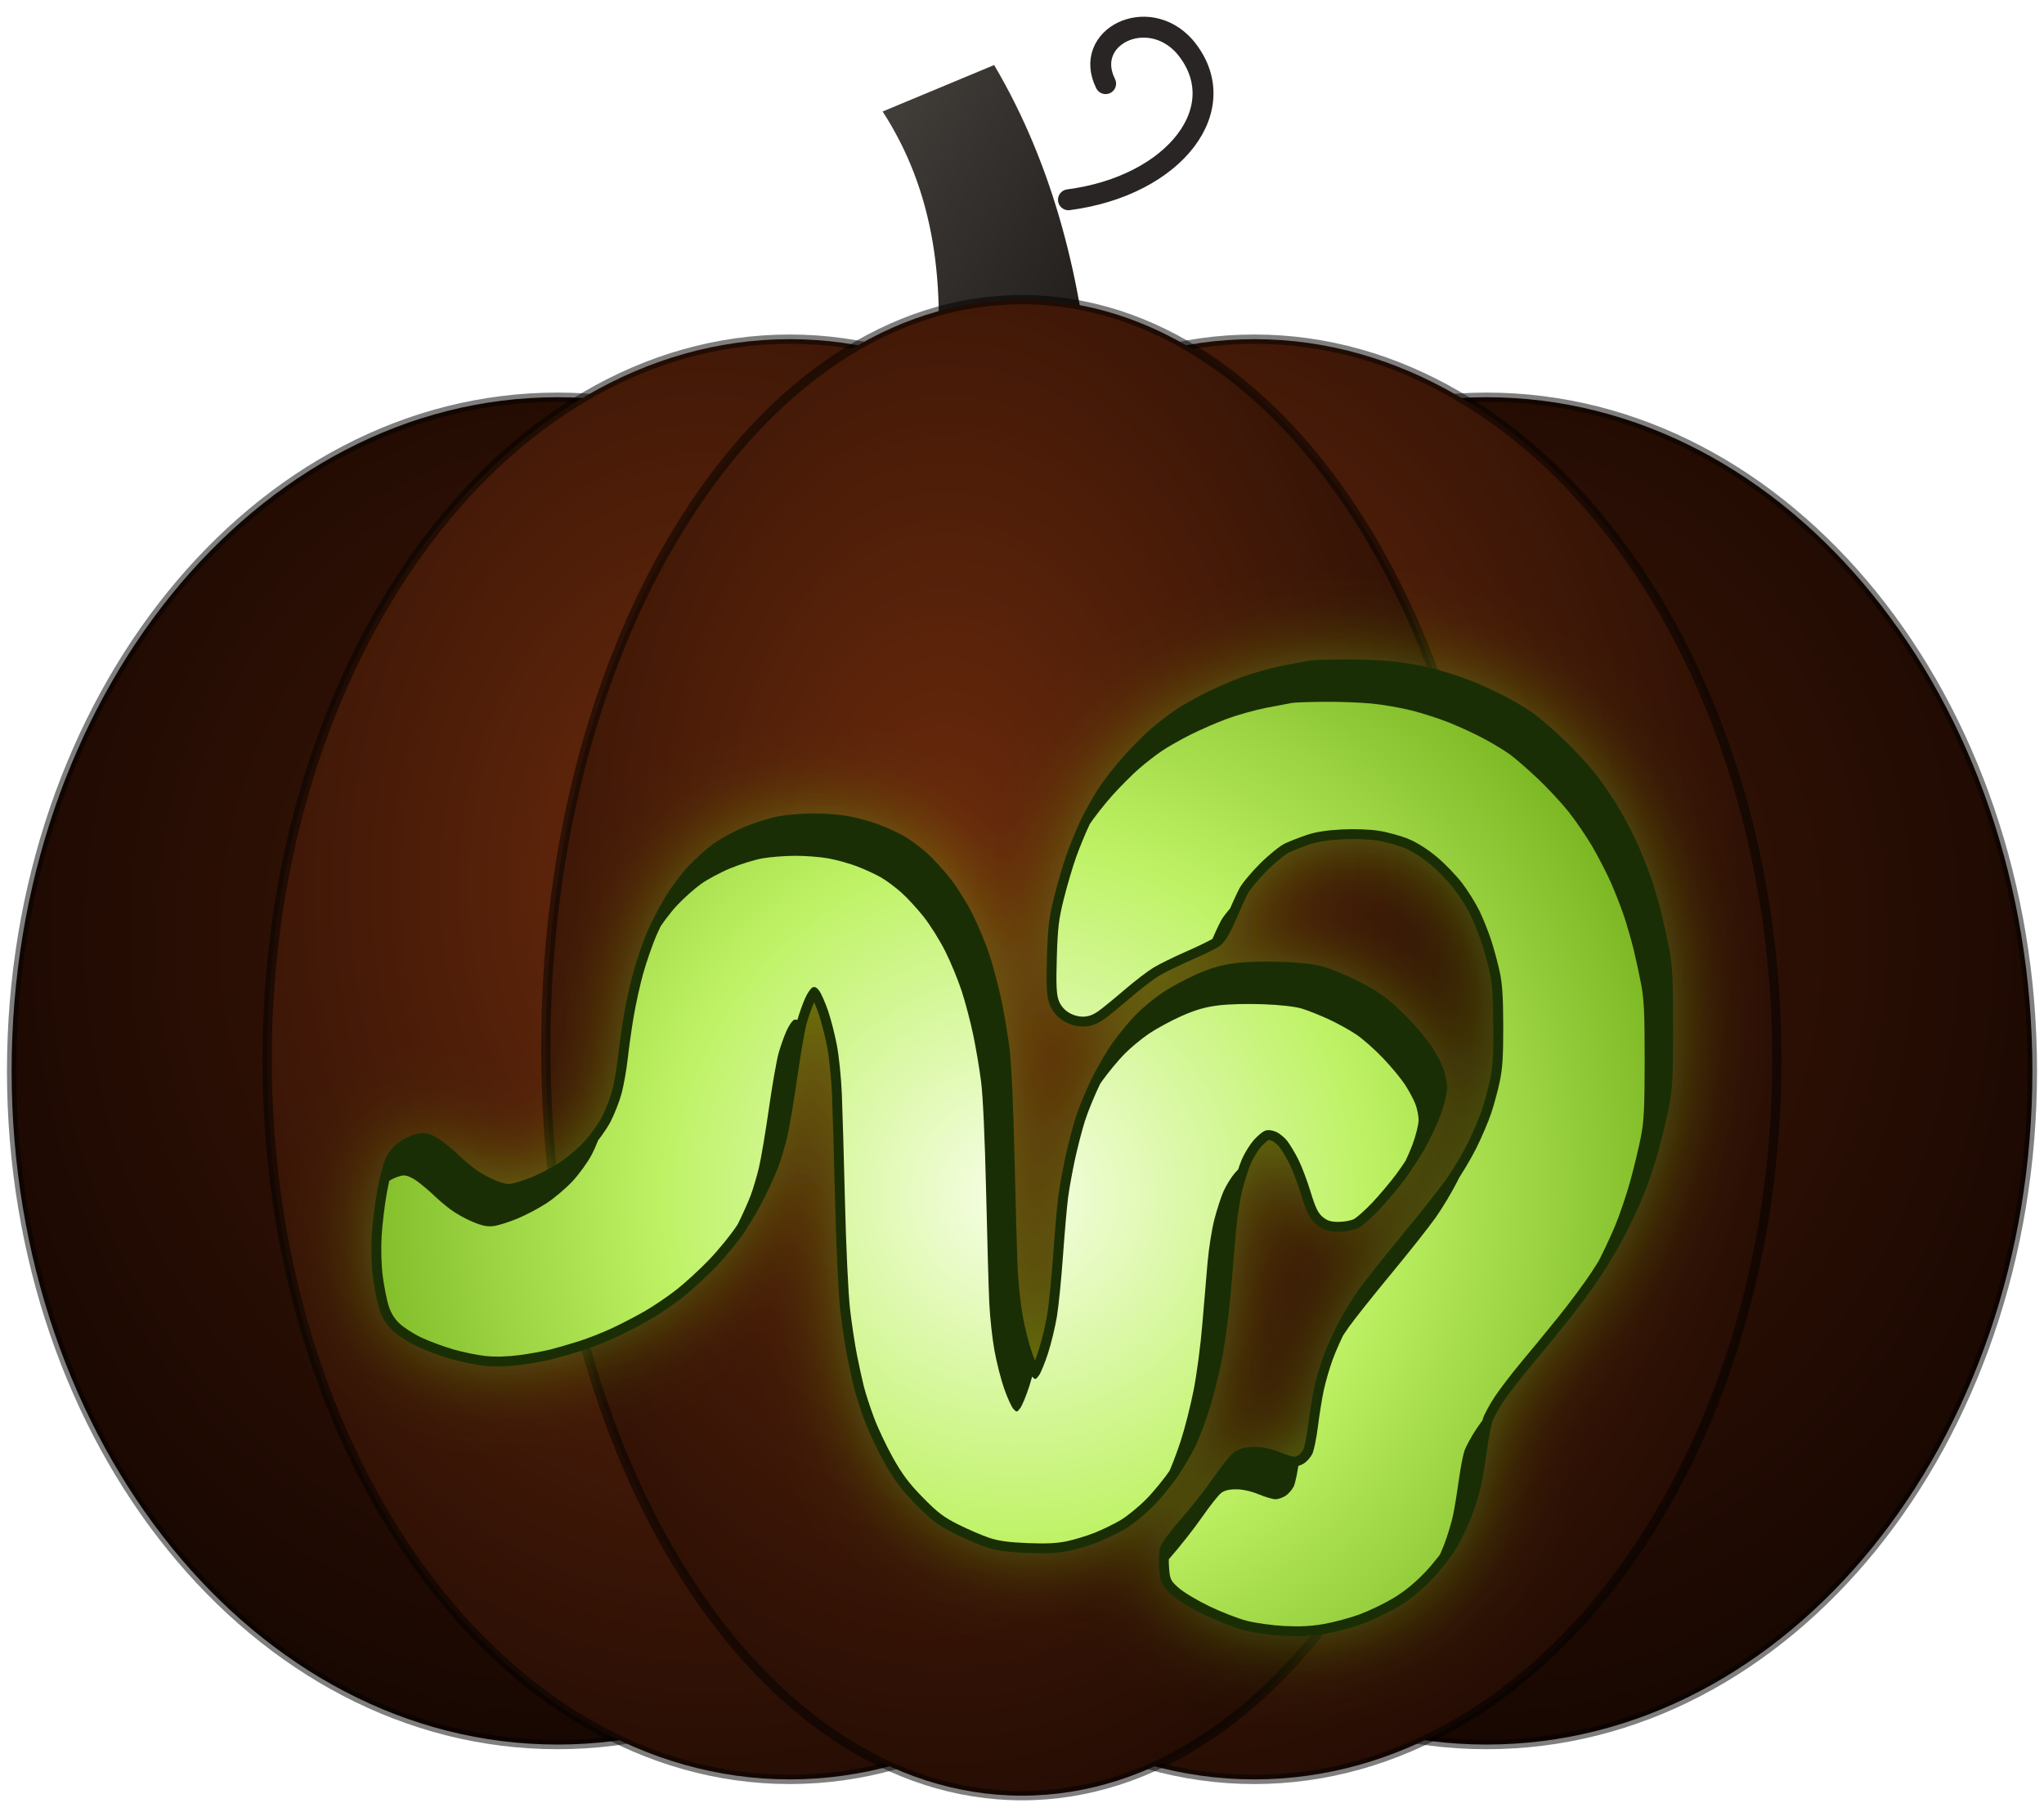
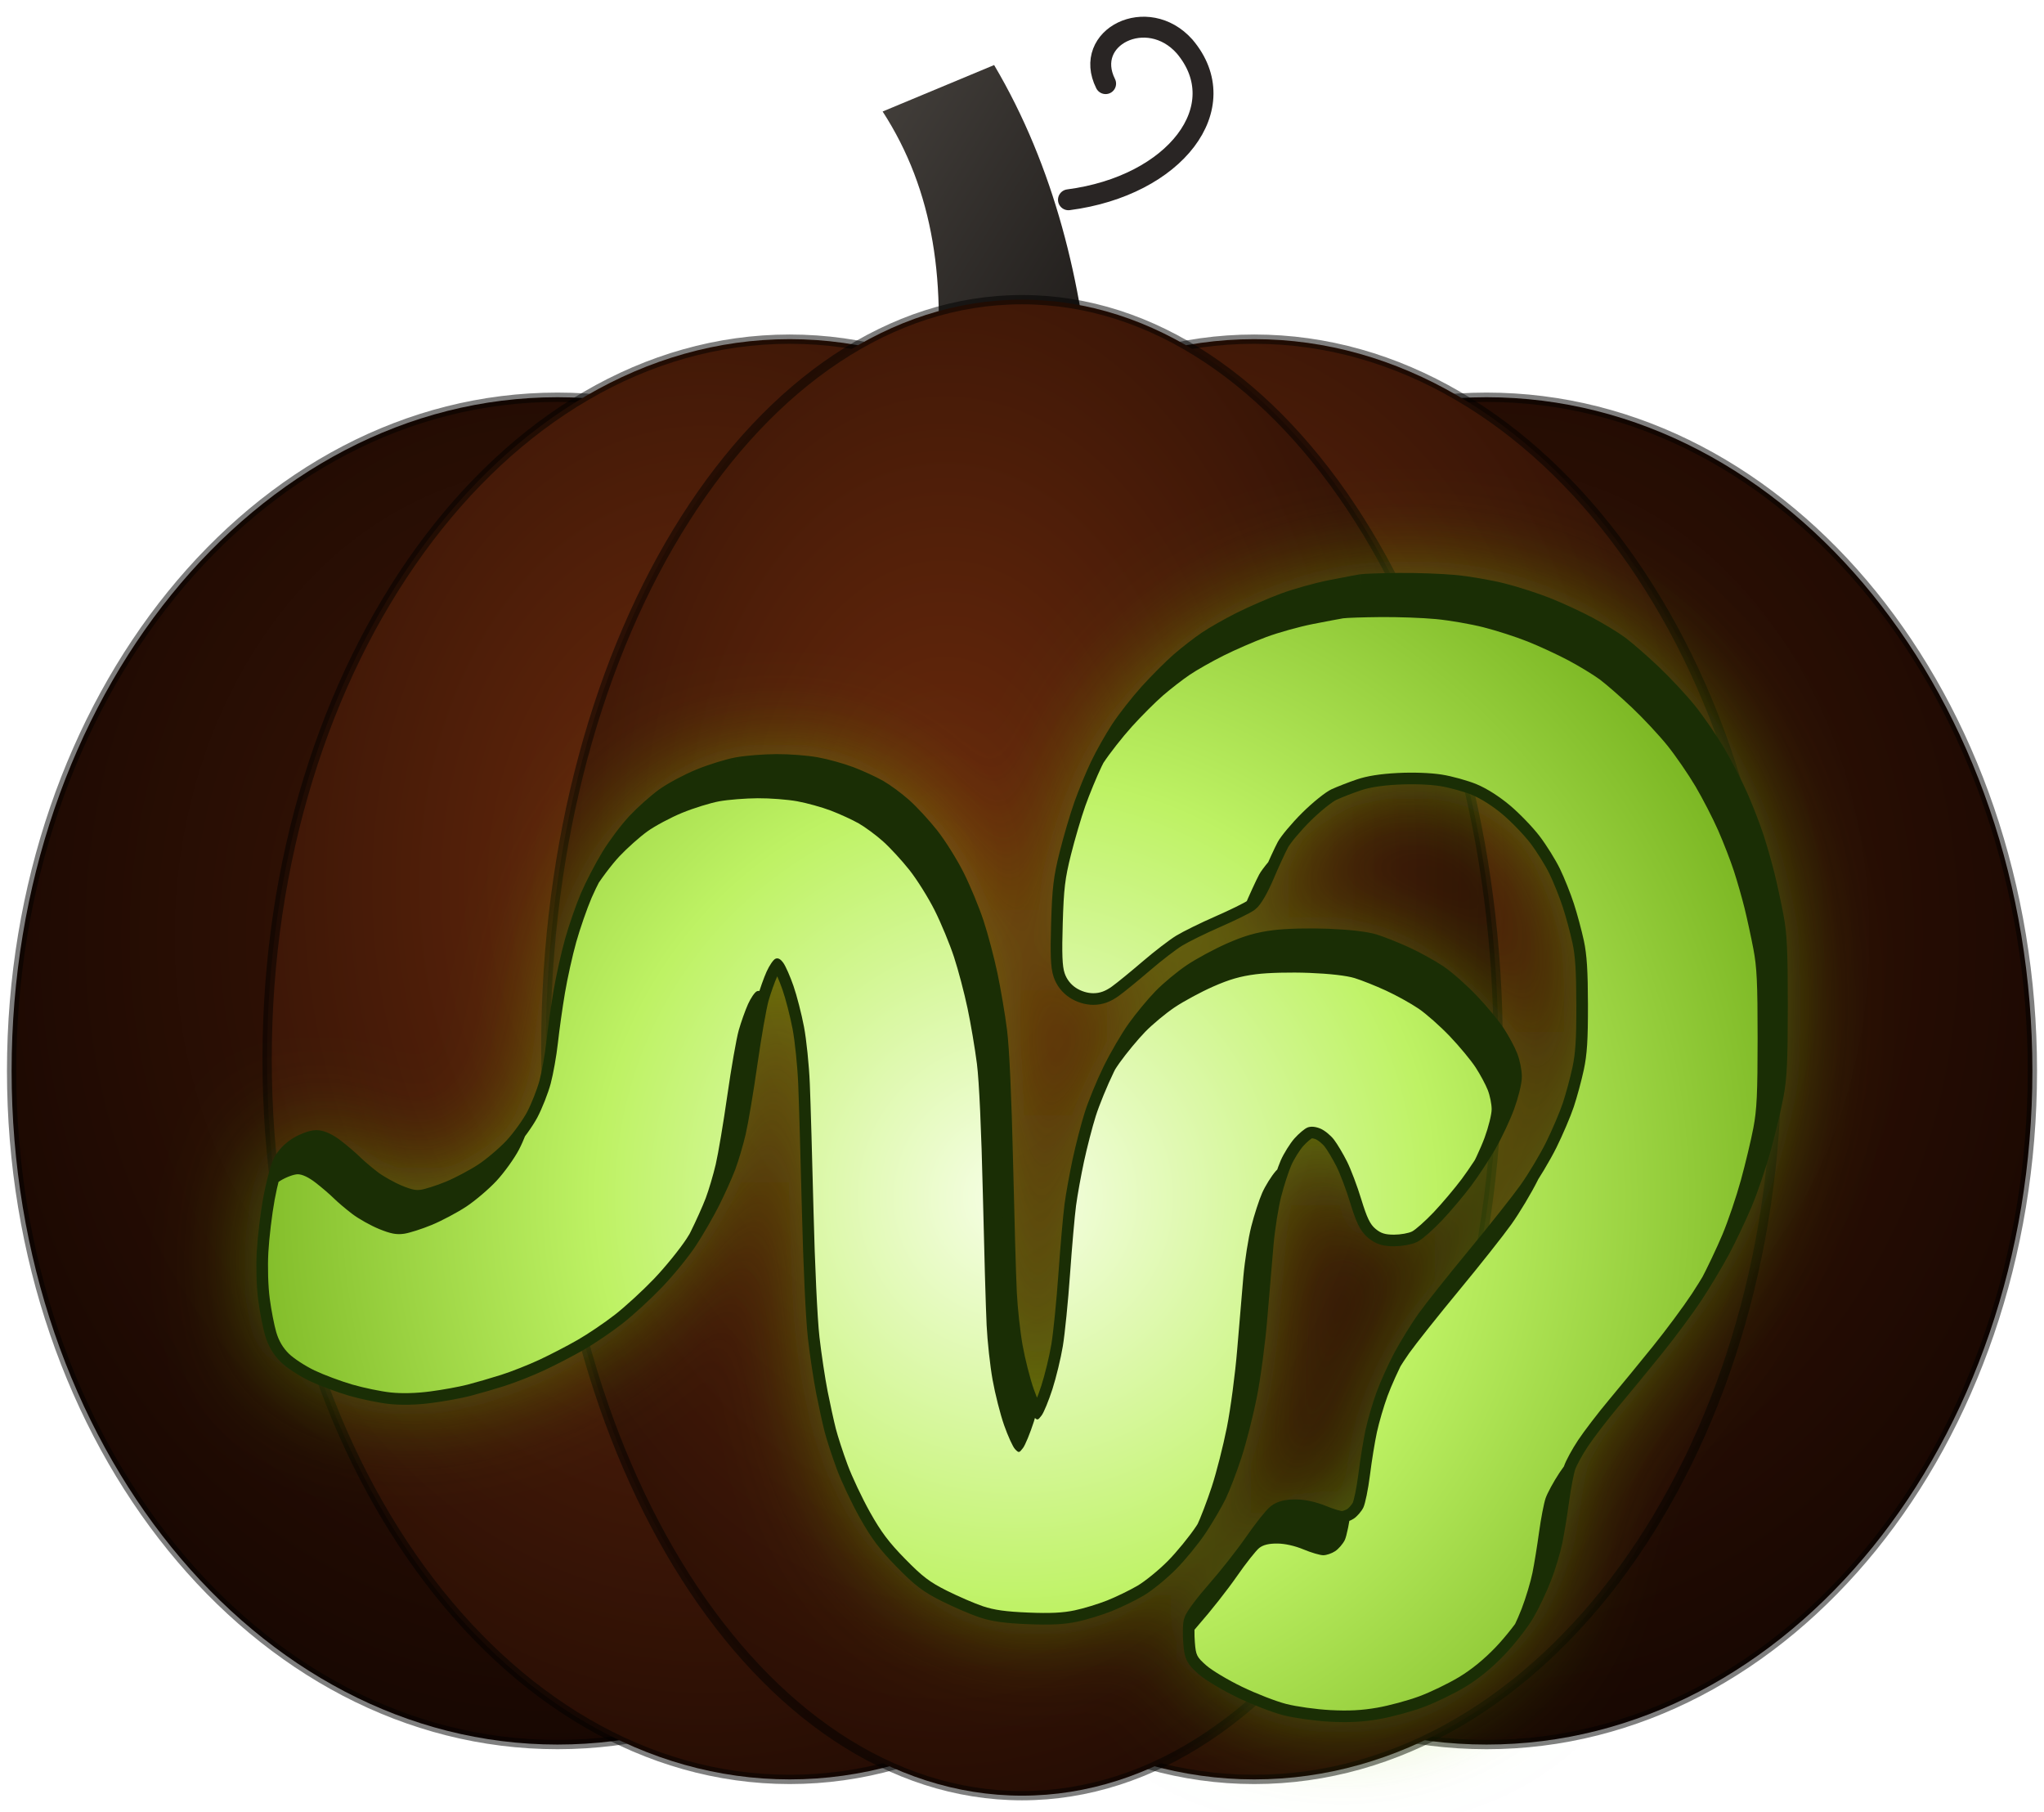
<svg xmlns="http://www.w3.org/2000/svg" viewBox="60 64 880 780">
  <defs>
    <path id="l" d="M471 .68c-1.38.23-7.23 1.33-13 2.46s-14.77 3.64-20 5.58-13.55 5.56-18.5 8.04-11.48 6.18-14.5 8.23c-3.02 2.04-8.2 6.05-11.5 8.91s-9.33 8.89-13.4 13.4-9.61 11.57-12.31 15.7c-2.71 4.13-6.64 11.1-8.74 15.5s-5.26 12.05-7.01 17-4.53 14.4-6.18 21c-2.56 10.26-3.07 14.54-3.52 29.5-.4 13.19-.2 18.48.82 21.46.86 2.56 2.58 4.79 4.84 6.28 2.19 1.45 4.99 2.32 7.5 2.32 2.81 0 5.19-.86 8-2.87 2.2-1.58 8.14-6.43 13.21-10.78 5.06-4.35 11.59-9.36 14.5-11.13 2.91-1.78 10.46-5.49 16.79-8.26s12.63-5.86 14-6.87c1.51-1.11 4.09-5.58 6.5-11.25 2.2-5.17 5.07-11.43 6.39-13.9 1.31-2.48 6.04-8.13 10.5-12.56 4.48-4.46 10.12-9 12.61-10.14 2.48-1.15 7.42-3.07 11-4.28 4.38-1.48 10.08-2.38 17.5-2.76 6.75-.35 14.09-.08 19 .68 4.4.69 11.15 2.56 15 4.15 4.38 1.82 9.78 5.25 14.43 9.16 4.09 3.44 9.82 9.4 12.75 13.25s6.85 10.15 8.72 14 4.57 10.6 6 15 3.37 11.6 4.31 16c1.28 5.97 1.72 12.96 1.75 27.5.02 15.16-.37 21.39-1.78 28-1 4.68-2.95 11.88-4.33 16-1.38 4.13-4.74 12-7.46 17.5-2.73 5.5-7.85 14.05-11.37 19-3.53 4.95-13.68 17.77-22.56 28.5-8.87 10.73-18.53 22.88-21.46 27-2.93 4.13-7.37 11.33-9.88 16-2.5 4.67-5.86 12.1-7.47 16.5s-3.65 11.38-4.54 15.5c-.9 4.13-2.25 12.45-3 18.5-.76 6.05-2.05 12.35-2.86 14-.82 1.65-2.67 3.79-4.12 4.75s-3.75 1.75-5.13 1.75c-1.37 0-5.2-1.12-8.5-2.5-3.73-1.55-7.98-2.51-11.25-2.53-3.64-.03-6.02.54-7.75 1.85-1.37 1.04-5.75 6.57-9.72 12.29-3.96 5.71-11.28 15-16.25 20.64-4.96 5.64-9.32 11.49-9.67 13s-.41 5.45-.14 8.75c.45 5.58.79 6.27 4.88 9.9 2.42 2.15 9.35 6.3 15.4 9.22 6.05 2.93 14.6 6.26 19 7.39 4.4 1.14 12.95 2.33 19 2.65 7.93.41 13.58.13 20.25-1.04 5.09-.89 13.2-3.08 18.03-4.87s12.52-5.5 17.1-8.25c5.46-3.28 10.94-7.76 15.97-13.04 4.21-4.42 9.49-11.17 11.74-15 2.24-3.83 5.55-10.79 7.34-15.46s3.88-11.65 4.65-15.5c.78-3.85 2.05-11.73 2.84-17.5s2.05-12.3 2.79-14.5 3.43-7.15 5.98-11 8.58-11.73 13.41-17.5c4.84-5.77 13.33-16.13 18.88-23 5.55-6.88 13.06-17 16.69-22.5 3.62-5.5 8.87-14.27 11.66-19.5 2.8-5.23 7.07-14.23 9.5-20s6.02-16.35 7.98-23.5 4.38-17.27 5.37-22.5c1.49-7.8 1.81-14.69 1.82-38.5 0-23.9-.32-30.67-1.82-38.5-1-5.23-2.71-13.1-3.79-17.5-1.09-4.4-3.15-11.6-4.58-16s-4.48-12.27-6.78-17.5-6.71-13.77-9.79-19c-3.09-5.22-8.51-13.1-12.04-17.5s-10.42-11.79-15.31-16.41c-4.89-4.63-11.14-10.08-13.89-12.12-2.75-2.03-8.83-5.72-13.5-8.2s-12.55-6.13-17.5-8.1c-4.95-1.98-13.5-4.74-19-6.13-5.5-1.4-14.73-3-20.5-3.54-5.77-.55-16.58-.94-24-.86-7.42.07-14.63.32-16 .54M202.5 79.44c-3.85.7-11.05 2.93-16 4.96s-11.7 5.64-15 8.01c-3.3 2.38-8.7 7.19-12.01 10.71-3.31 3.51-8.34 10.2-11.17 14.88-2.84 4.68-6.81 12.32-8.82 17-2 4.68-4.97 13.23-6.6 19-1.62 5.77-3.82 15.68-4.88 22-1.07 6.32-2.43 16-3.03 21.5s-2.01 13.37-3.11 17.5c-1.11 4.12-3.68 10.64-5.7 14.48s-6.38 9.88-9.68 13.42-9.15 8.51-13 11.05c-3.85 2.53-10.49 6.06-14.75 7.83s-9.66 3.49-12 3.83c-3.28.46-5.73 0-10.75-2.05-3.57-1.46-8.75-4.36-11.5-6.44-2.75-2.09-6.35-5.14-8-6.78s-5.14-4.64-7.75-6.66C25.7 241.31 22.93 240 21 240c-1.65 0-5.01 1.24-7.46 2.75-2.81 1.73-5.2 4.23-6.43 6.75-1.08 2.2-2.91 9.18-4.07 15.5S.67 281.45.34 287.5c-.36 6.49-.11 14.69.59 20 .65 4.95 1.92 11.48 2.81 14.5 1.1 3.72 2.86 6.71 5.44 9.25 2.1 2.06 7.08 5.31 11.07 7.21s11.3 4.63 16.25 6.07c4.95 1.43 12.37 2.96 16.5 3.4 4.82.51 10.9.36 17-.44 5.22-.68 12.43-1.99 16-2.91s10.1-2.82 14.5-4.21c4.4-1.4 11.82-4.32 16.5-6.51 4.68-2.18 12.1-6.03 16.5-8.56 4.4-2.52 11.6-7.39 16-10.82 4.4-3.42 11.94-10.33 16.75-15.35s11.17-12.84 14.13-17.38 7.3-12.07 9.64-16.75 5.32-11.31 6.62-14.75 3.23-9.96 4.3-14.5c1.06-4.54 3.32-17.93 5-29.75 1.69-11.82 3.9-24.43 4.91-28 1.02-3.57 2.82-8.64 4-11.25s2.87-5.09 3.76-5.5c1.12-.52 2.17.02 3.43 1.75.99 1.37 2.98 5.87 4.4 10 1.43 4.12 3.45 12 4.5 17.5s2.18 16.52 2.51 24.5 1.05 32.73 1.6 55c.56 23.02 1.66 46.33 2.54 54 .85 7.42 2.45 18 3.54 23.5s2.67 12.7 3.51 16 3.11 10.27 5.05 15.5c1.93 5.23 6.28 14.43 9.66 20.46 4.77 8.51 8.16 13.02 15.15 20.14 7.48 7.64 10.52 9.94 18 13.69 4.95 2.47 11.93 5.48 15.5 6.68 4.8 1.61 9.91 2.32 19.5 2.71 9.45.39 14.91.12 20-.96 3.85-.81 10.15-2.74 14-4.27 3.85-1.54 9.7-4.38 13-6.31 3.3-1.94 9.15-6.7 13-10.58 3.86-3.88 9.39-10.66 12.31-15.06 2.91-4.4 6.59-10.7 8.19-14 1.59-3.3 4.52-10.95 6.5-17 1.99-6.05 4.91-17.52 6.5-25.5s3.59-23.05 4.44-33.5c.86-10.45 2.06-24.63 2.67-31.5.61-6.88 2.13-16.55 3.39-21.5 1.25-4.95 3.38-11.48 4.71-14.5 1.34-3.02 3.98-7.25 5.86-9.39 1.89-2.13 4.44-4.27 5.68-4.75 1.46-.56 3.39-.39 5.5.48 1.79.74 4.42 2.87 5.86 4.75s3.96 6.11 5.61 9.41c1.66 3.3 4.42 10.61 6.14 16.25 2.46 8.03 3.79 10.79 6.14 12.75 2.32 1.93 4.13 2.5 8 2.5 2.75 0 6.24-.62 7.75-1.38 1.51-.77 5.68-4.48 9.27-8.25 3.58-3.78 9.04-10.25 12.13-14.37 3.08-4.13 7.67-11.1 10.19-15.5s5.95-11.71 7.62-16.25S535 214.2 535 212s-.75-5.91-1.67-8.25c-.91-2.34-3.27-6.73-5.24-9.75s-6.96-9.05-11.09-13.38c-4.12-4.33-10.2-9.71-13.5-11.94-3.3-2.24-9.6-5.72-14-7.75s-10.48-4.45-13.5-5.38c-3.46-1.06-10.7-1.89-19.5-2.24-8.17-.32-17.75-.08-23 .59-6.69.85-11.44 2.22-18.5 5.34-5.23 2.31-12.65 6.32-16.5 8.91s-9.55 7.33-12.66 10.53-8.07 9.19-11.02 13.32c-2.95 4.12-7.67 12.23-10.49 18-2.81 5.77-6.32 14.32-7.79 19s-3.74 13.45-5.04 19.5-2.85 14.6-3.43 19c-.59 4.4-1.75 17.68-2.59 29.5-.83 11.82-2.23 25.77-3.1 31s-2.89 13.55-4.48 18.5c-1.6 4.95-3.69 10.04-4.65 11.31-1.68 2.21-1.82 2.23-3.46.5-.95-1-3.06-5.64-4.7-10.31s-3.87-13.45-4.95-19.5c-1.09-6.05-2.24-16.63-2.57-23.5-.34-6.88-1.07-32.3-1.62-56.5-.64-27.37-1.6-48.54-2.55-56-.84-6.6-2.66-17.4-4.06-24-1.39-6.6-4-16.5-5.81-22-1.8-5.5-5.52-14.5-8.27-20s-7.68-13.38-10.95-17.5c-3.27-4.13-8.39-9.68-11.38-12.34-2.99-2.67-7.68-6.13-10.43-7.7-2.75-1.56-8.15-4.04-12-5.51-3.85-1.46-10.38-3.28-14.5-4.02-4.13-.75-11.77-1.34-17-1.3-5.23.03-12.65.62-16.5 1.31" />
    <radialGradient id="fr" cx="42%" cy="38%" r="70%">
      <stop offset="0" stop-color="#6b2a0c" />
      <stop offset="1" stop-color="#1f0a03" />
    </radialGradient>
    <radialGradient id="bk" cx="50%" cy="40%" r="70%">
      <stop offset="0" stop-color="#3d1606" />
      <stop offset="1" stop-color="#120501" />
    </radialGradient>
    <linearGradient id="st" x1="0" y1="0" x2="1" y2="1">
      <stop offset="0" stop-color="#44403c" />
      <stop offset="1" stop-color="#1c1917" />
    </linearGradient>
    <radialGradient id="gl" gradientUnits="userSpaceOnUse" cx="330" cy="250" r="400">
      <stop offset="0" stop-color="#f7fee7" />
      <stop offset=".45" stop-color="#bef264" />
      <stop offset="1" stop-color="#65a30d" />
    </radialGradient>
    <clipPath id="cut">
-       <use href="#l" transform="translate(224 352) scale(.85)" />
+       <use href="#l" transform="translate(175.2 315.5) scale(1)" />
    </clipPath>
    <filter id="blur" x="-25%" y="-25%" width="150%" height="150%">
      <feGaussianBlur stdDeviation="22" />
    </filter>
  </defs>
  <path d="M462 236C468 186 462 146 440 112L488 92C514 136 526 186 530 236Z" fill="url(#st)" />
  <path d="M520 150c46-6 72-40 50-66c-16-18-44-4-34 16" fill="none" stroke="#292524" stroke-width="9" stroke-linecap="round" />
  <g stroke="#000" stroke-opacity=".5" stroke-width="4">
    <ellipse cx="300" cy="525" rx="235" ry="290" fill="url(#bk)" />
    <ellipse cx="700" cy="525" rx="235" ry="290" fill="url(#bk)" />
    <ellipse cx="400" cy="520" rx="225" ry="310" fill="url(#fr)" />
    <ellipse cx="600" cy="520" rx="225" ry="310" fill="url(#fr)" />
    <ellipse cx="500" cy="515" rx="205" ry="322" fill="url(#fr)" />
  </g>
-   <use href="#l" transform="translate(224 352) scale(.85)" fill="#84cc16" opacity=".55" filter="url(#blur)" />
-   <use href="#l" transform="translate(224 352) scale(.85)" fill="none" stroke="#1a2e05" stroke-width="10" />
+   <use href="#l" transform="translate(175.2 315.5) scale(1)" fill="#84cc16" opacity=".55" filter="url(#blur)" />
+   <use href="#l" transform="translate(175.2 315.5) scale(1)" fill="none" stroke="#1a2e05" stroke-width="10" />
  <g clip-path="url(#cut)">
    <rect width="1000" height="1000" fill="#1a2e05" />
-     <use href="#l" transform="translate(216 366) scale(.85)" fill="url(#gl)" />
+     <use href="#l" transform="translate(167.2 329.5) scale(1)" fill="url(#gl)" />
  </g>
</svg>
